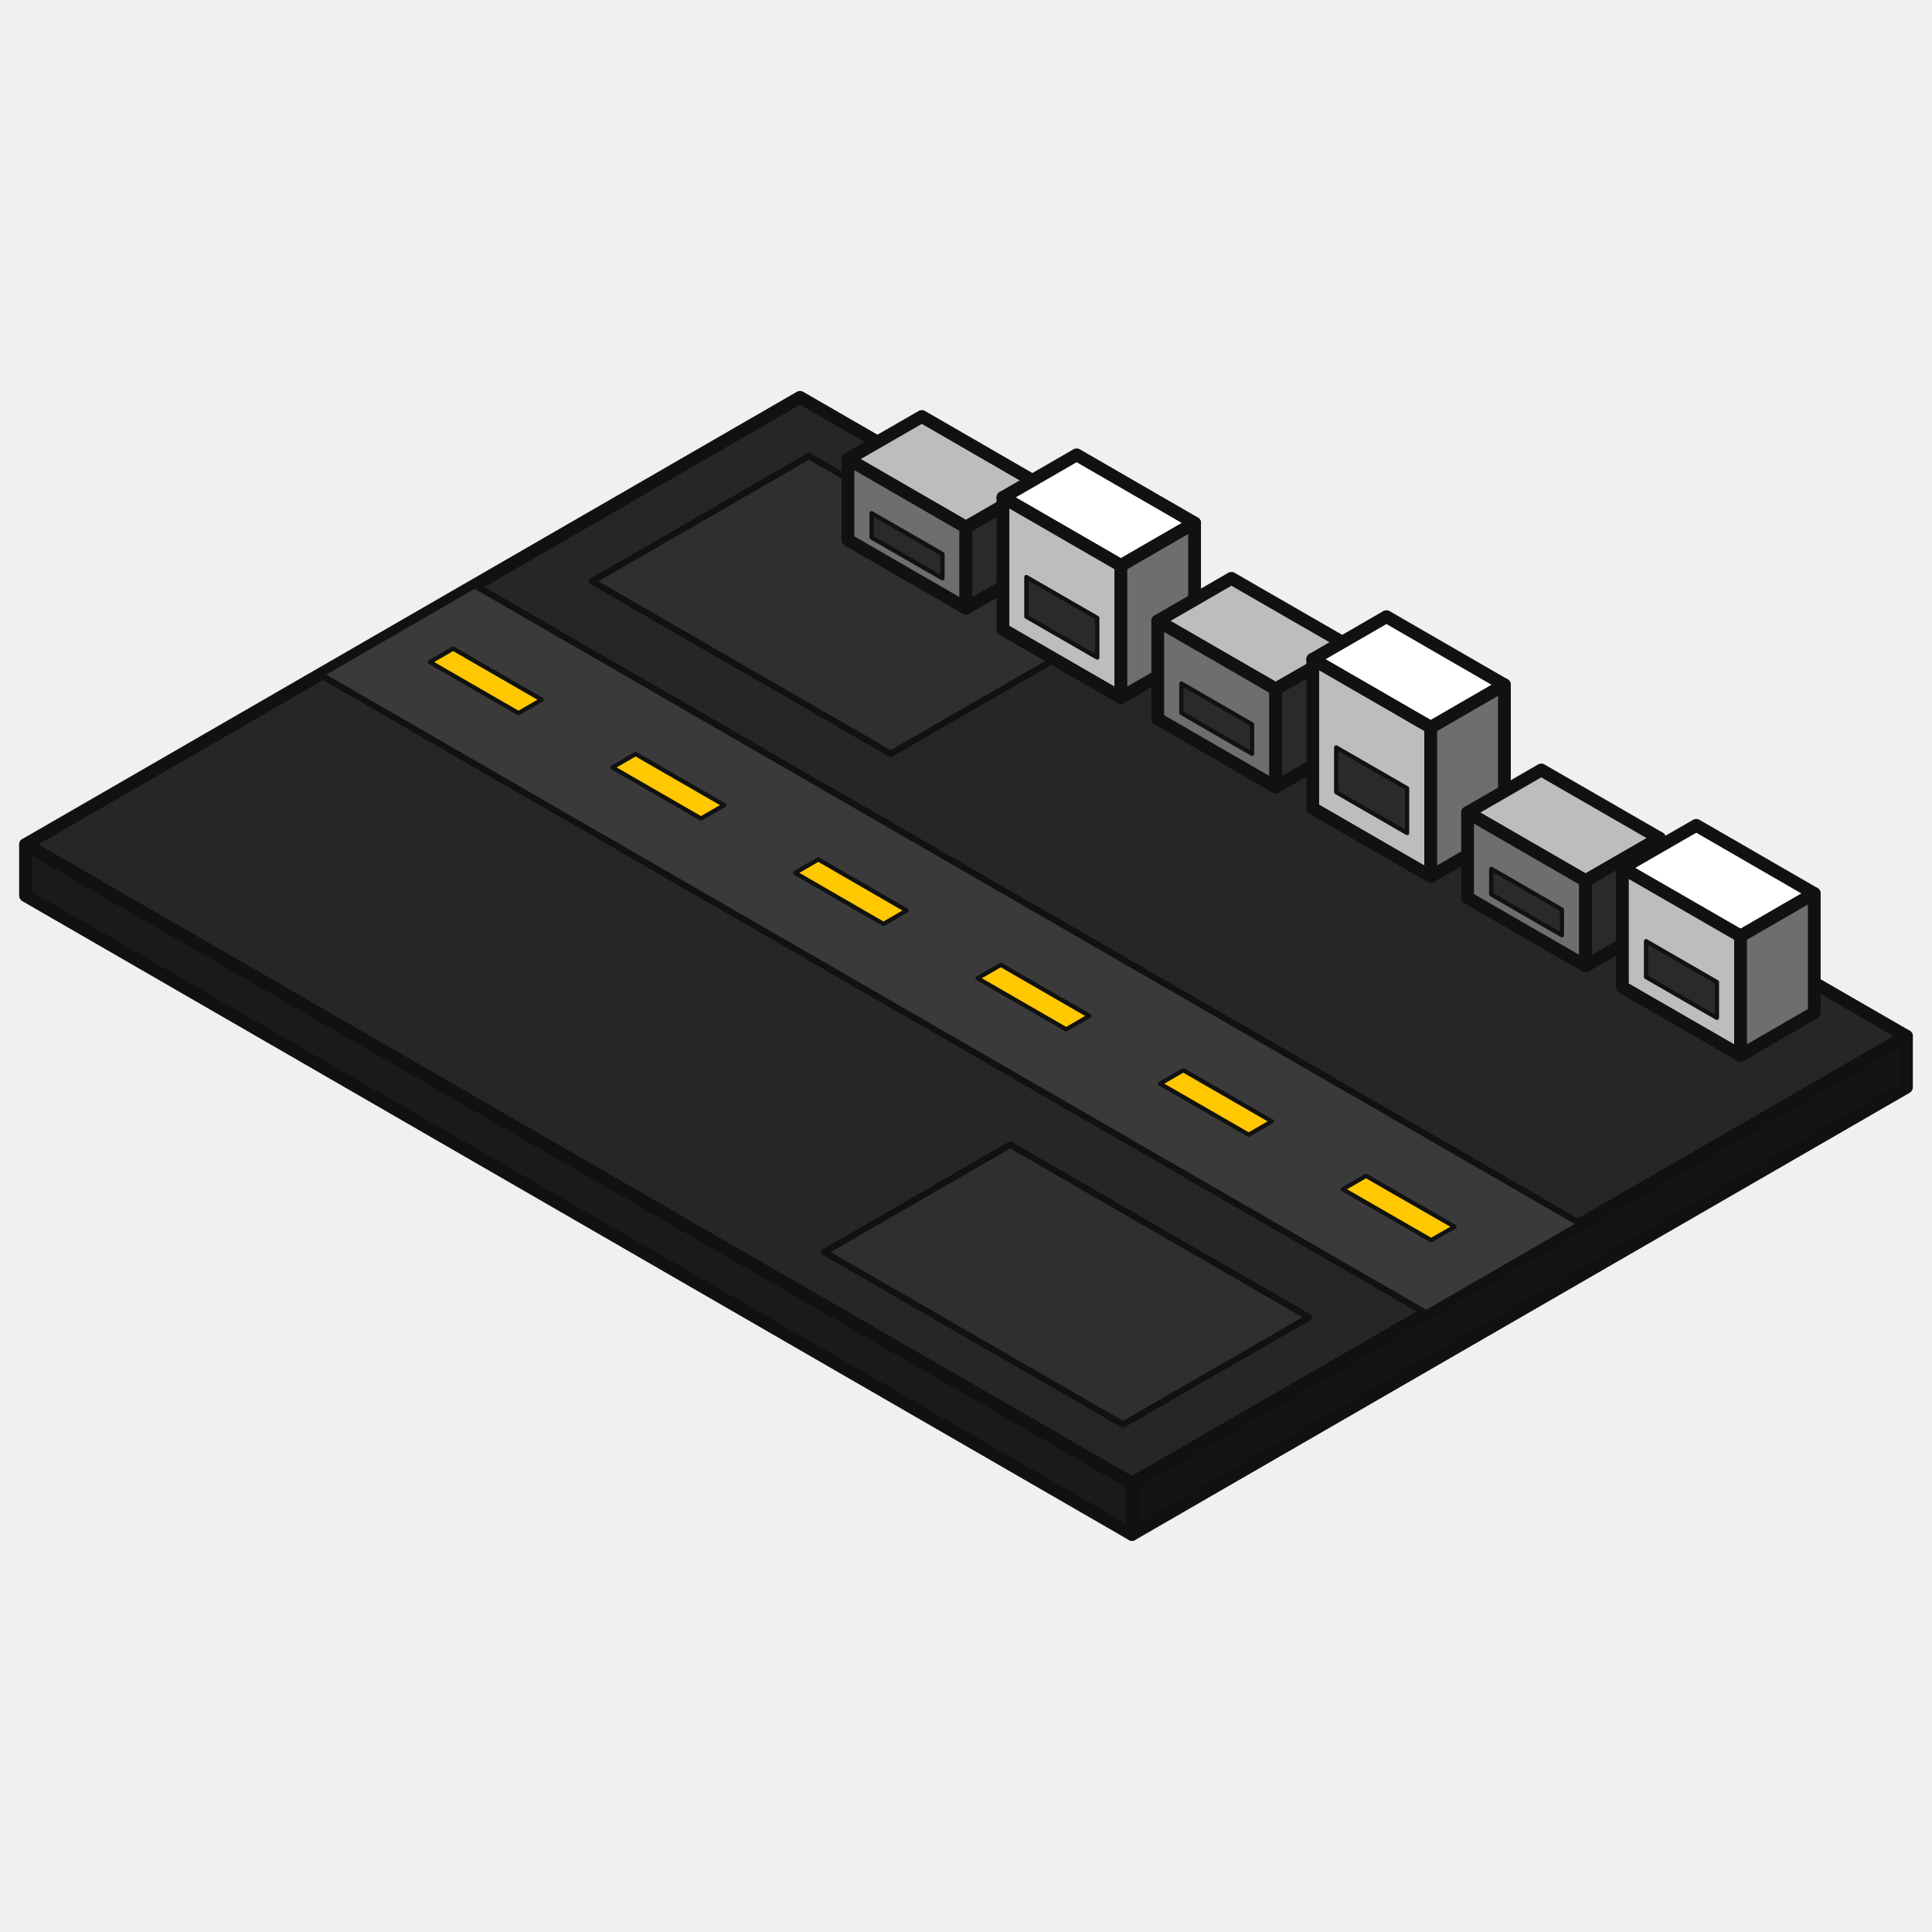
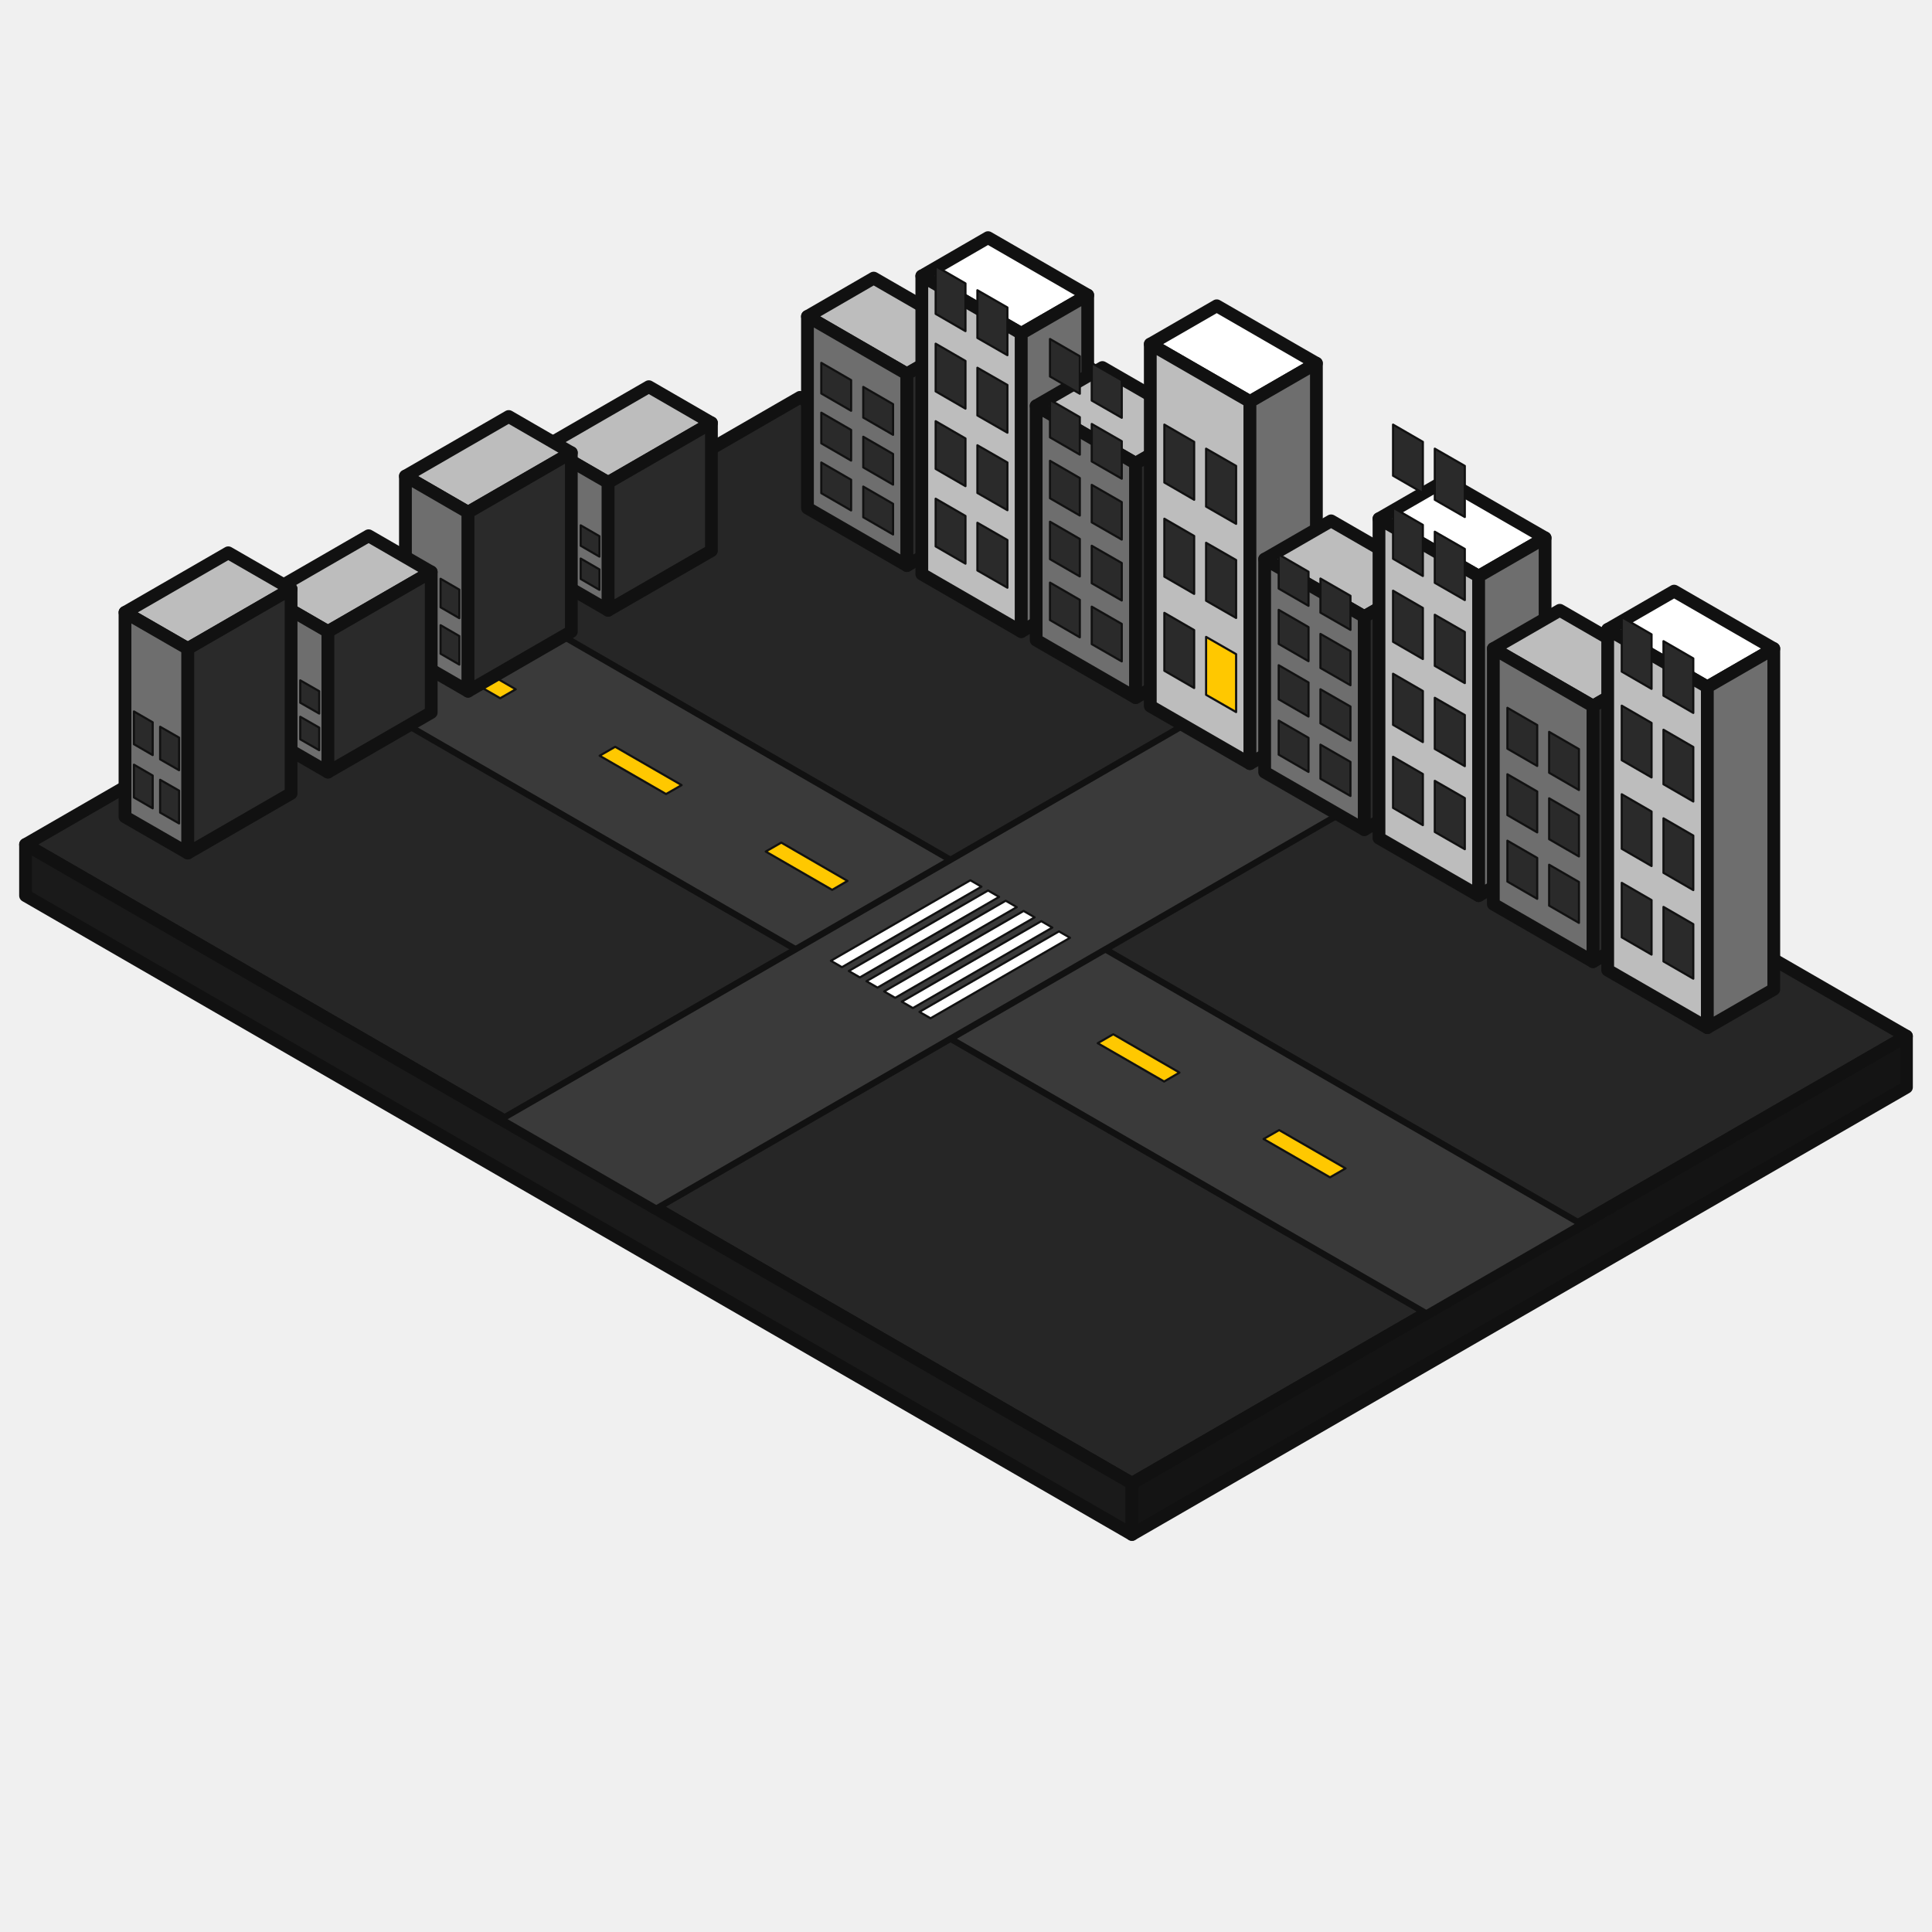
<svg xmlns="http://www.w3.org/2000/svg" viewBox="-375.7 -210.6 907.3 907.3" width="400" height="400">
  <polygon points="0.0,-24.0 519.6,276.0 155.9,486.0 -363.7,186.0" fill="#262626" stroke="#111111" stroke-width="6" stroke-linejoin="round" />
  <polygon points="-363.7,210.0 155.9,510.0 155.9,486.0 -363.7,186.0" fill="#1A1A1A" stroke="#111111" stroke-width="6" stroke-linejoin="round" />
  <polygon points="519.6,300.0 155.9,510.0 155.9,486.0 519.6,276.0" fill="#141414" stroke="#111111" stroke-width="6" stroke-linejoin="round" />
  <polygon points="-152.8,64.2 366.8,364.2 294.1,406.2 -225.5,106.2" fill="#3A3A3A" stroke="#111111" stroke-width="3" stroke-linejoin="round" />
-   <polygon points="-162.9,94.0 -121.3,118.0 -132.2,124.3 -173.8,100.3" fill="#FFC800" stroke="#111111" stroke-width="2" stroke-linejoin="round" />
-   <polygon points="-77.2,143.5 -35.6,167.5 -46.5,173.8 -88.1,149.8" fill="#FFC800" stroke="#111111" stroke-width="2" stroke-linejoin="round" />
-   <polygon points="8.6,193.0 50.1,217.0 39.2,223.3 -2.3,199.3" fill="#FFC800" stroke="#111111" stroke-width="2" stroke-linejoin="round" />
-   <polygon points="94.3,242.5 135.9,266.5 125.0,272.8 83.4,248.8" fill="#FFC800" stroke="#111111" stroke-width="2" stroke-linejoin="round" />
-   <polygon points="180.0,292.0 221.6,316.0 210.7,322.3 169.1,298.3" fill="#FFC800" stroke="#111111" stroke-width="2" stroke-linejoin="round" />
-   <polygon points="265.8,341.6 307.4,365.5 296.4,371.8 254.9,347.9" fill="#FFC800" stroke="#111111" stroke-width="2" stroke-linejoin="round" />
-   <polygon points="4.2,3.6 144.5,84.6 42.6,143.4 -97.7,62.4" fill="#2F2F2F" stroke="#111111" stroke-width="3" stroke-linejoin="round" />
-   <polygon points="98.7,327.0 239.0,408.0 151.7,458.4 11.4,377.4" fill="#2F2F2F" stroke="#111111" stroke-width="3" stroke-linejoin="round" />
-   <polygon points="57.2,-15.0 112.6,17.0 77.9,37.0 22.5,5.0" fill="#BDBDBD" stroke="#111111" stroke-width="6" stroke-linejoin="round" />
-   <polygon points="22.5,43.0 77.9,75.0 77.9,37.0 22.5,5.0" fill="#6E6E6E" stroke="#111111" stroke-width="6" stroke-linejoin="round" />
-   <polygon points="112.6,55.0 77.9,75.0 77.9,37.0 112.6,17.0" fill="#2A2A2A" stroke="#111111" stroke-width="6" stroke-linejoin="round" />
-   <polygon points="33.6,41.8 66.9,61.0 66.9,49.6 33.6,30.4" fill="#2A2A2A" stroke="#111111" stroke-width="2" stroke-linejoin="round" />
-   <polygon points="129.9,3.0 185.3,35.0 150.7,55.0 95.3,23.0" fill="#FFFFFF" stroke="#111111" stroke-width="6" stroke-linejoin="round" />
-   <polygon points="95.3,85.0 150.7,117.0 150.7,55.0 95.3,23.0" fill="#BDBDBD" stroke="#111111" stroke-width="6" stroke-linejoin="round" />
-   <polygon points="185.3,97.0 150.7,117.0 150.7,55.0 185.3,35.0" fill="#6E6E6E" stroke="#111111" stroke-width="6" stroke-linejoin="round" />
-   <polygon points="106.3,79.0 139.6,98.2 139.6,79.6 106.3,60.4" fill="#2A2A2A" stroke="#111111" stroke-width="2" stroke-linejoin="round" />
-   <polygon points="202.6,61.0 258.1,93.0 223.4,113.0 168.0,81.0" fill="#BDBDBD" stroke="#111111" stroke-width="6" stroke-linejoin="round" />
-   <polygon points="168.0,127.0 223.4,159.0 223.4,113.0 168.0,81.0" fill="#6E6E6E" stroke="#111111" stroke-width="6" stroke-linejoin="round" />
-   <polygon points="258.1,139.0 223.4,159.0 223.4,113.0 258.1,93.0" fill="#2A2A2A" stroke="#111111" stroke-width="6" stroke-linejoin="round" />
-   <polygon points="179.1,124.2 212.3,143.4 212.3,129.6 179.1,110.4" fill="#2A2A2A" stroke="#111111" stroke-width="2" stroke-linejoin="round" />
-   <polygon points="275.4,79.0 330.8,111.0 296.2,131.0 240.8,99.0" fill="#FFFFFF" stroke="#111111" stroke-width="6" stroke-linejoin="round" />
-   <polygon points="240.8,169.0 296.2,201.0 296.2,131.0 240.8,99.0" fill="#BDBDBD" stroke="#111111" stroke-width="6" stroke-linejoin="round" />
-   <polygon points="330.8,181.0 296.2,201.0 296.2,131.0 330.8,111.0" fill="#6E6E6E" stroke="#111111" stroke-width="6" stroke-linejoin="round" />
-   <polygon points="251.8,161.4 285.1,180.6 285.1,159.6 251.8,140.4" fill="#2A2A2A" stroke="#111111" stroke-width="2" stroke-linejoin="round" />
-   <polygon points="348.1,151.0 403.6,183.0 368.9,203.0 313.5,171.0" fill="#BDBDBD" stroke="#111111" stroke-width="6" stroke-linejoin="round" />
-   <polygon points="313.5,211.0 368.9,243.0 368.9,203.0 313.5,171.0" fill="#6E6E6E" stroke="#111111" stroke-width="6" stroke-linejoin="round" />
-   <polygon points="403.6,223.0 368.9,243.0 368.9,203.0 403.6,183.0" fill="#2A2A2A" stroke="#111111" stroke-width="6" stroke-linejoin="round" />
-   <polygon points="324.6,209.4 357.8,228.6 357.8,216.6 324.6,197.4" fill="#2A2A2A" stroke="#111111" stroke-width="2" stroke-linejoin="round" />
-   <polygon points="420.9,177.0 476.3,209.0 441.7,229.0 386.2,197.0" fill="#FFFFFF" stroke="#111111" stroke-width="6" stroke-linejoin="round" />
-   <polygon points="386.2,253.0 441.7,285.0 441.7,229.0 386.2,197.0" fill="#BDBDBD" stroke="#111111" stroke-width="6" stroke-linejoin="round" />
-   <polygon points="476.3,265.0 441.7,285.0 441.7,229.0 476.3,209.0" fill="#6E6E6E" stroke="#111111" stroke-width="6" stroke-linejoin="round" />
-   <polygon points="397.3,248.2 430.6,267.4 430.6,250.6 397.3,231.4" fill="#2A2A2A" stroke="#111111" stroke-width="2" stroke-linejoin="round" />
+   <polygon points="223.4,105.0 296.2,147.0 -67.5,357.0 -140.3,315.0" fill="#3A3A3A" stroke="#111111" stroke-width="3" stroke-linejoin="round" />
+   <polygon points="-164.7,95.1 -133.5,113.1 -140.8,117.3 -172.0,99.3" fill="#FFC800" stroke="#111111" stroke-width="1" stroke-linejoin="round" />
+   <polygon points="-86.8,140.1 -55.6,158.1 -62.9,162.3 -94.1,144.3" fill="#FFC800" stroke="#111111" stroke-width="1" stroke-linejoin="round" />
+   <polygon points="-8.8,185.1 22.3,203.1 15.1,207.3 -16.1,189.3" fill="#FFC800" stroke="#111111" stroke-width="1" stroke-linejoin="round" />
+   <polygon points="147.1,275.1 178.2,293.1 171.0,297.3 139.8,279.3" fill="#FFC800" stroke="#111111" stroke-width="1" stroke-linejoin="round" />
+   <polygon points="225.0,320.1 256.2,338.1 248.9,342.3 217.7,324.3" fill="#FFC800" stroke="#111111" stroke-width="1" stroke-linejoin="round" />
+   <polygon points="80.0,202.8 85.2,205.8 19.7,243.6 14.5,240.6" fill="#FFFFFF" stroke="#111111" stroke-width="1" stroke-linejoin="round" />
+   <polygon points="88.3,207.6 93.5,210.6 28.1,248.4 22.9,245.4" fill="#FFFFFF" stroke="#111111" stroke-width="1" stroke-linejoin="round" />
+   <polygon points="96.6,212.4 101.8,215.4 36.4,253.2 31.2,250.2" fill="#FFFFFF" stroke="#111111" stroke-width="1" stroke-linejoin="round" />
+   <polygon points="105.0,217.2 110.2,220.2 44.7,258.0 39.5,255.0" fill="#FFFFFF" stroke="#111111" stroke-width="1" stroke-linejoin="round" />
+   <polygon points="113.3,222.0 118.5,225.0 53.0,262.8 47.8,259.8" fill="#FFFFFF" stroke="#111111" stroke-width="1" stroke-linejoin="round" />
+   <polygon points="121.6,226.8 126.8,229.8 61.3,267.6 56.1,264.6" fill="#FFFFFF" stroke="#111111" stroke-width="1" stroke-linejoin="round" />
+   <polygon points="34.6,-80.0 81.4,-53.0 50.2,-35.0 3.5,-62.0" fill="#BDBDBD" stroke="#111111" stroke-width="6" stroke-linejoin="round" />
+   <polygon points="3.5,28.0 50.2,55.0 50.2,-35.0 3.5,-62.0" fill="#6E6E6E" stroke="#111111" stroke-width="6" stroke-linejoin="round" />
+   <polygon points="81.4,37.0 50.2,55.0 50.2,-35.0 81.4,-53.0" fill="#2A2A2A" stroke="#111111" stroke-width="6" stroke-linejoin="round" />
+   <polygon points="10.0,21.0 24.0,29.1 24.0,14.7 10.0,6.6" fill="#2A2A2A" stroke="#111111" stroke-width="1" stroke-linejoin="round" />
+   <polygon points="29.7,32.3 43.7,40.4 43.7,26.0 29.7,17.9" fill="#2A2A2A" stroke="#111111" stroke-width="1" stroke-linejoin="round" />
+   <polygon points="10.0,-2.4 24.0,5.7 24.0,-8.7 10.0,-16.8" fill="#2A2A2A" stroke="#111111" stroke-width="1" stroke-linejoin="round" />
+   <polygon points="29.7,8.9 43.7,17.0 43.7,2.6 29.7,-5.5" fill="#2A2A2A" stroke="#111111" stroke-width="1" stroke-linejoin="round" />
+   <polygon points="10.0,-25.8 24.0,-17.7 24.0,-32.1 10.0,-40.2" fill="#2A2A2A" stroke="#111111" stroke-width="1" stroke-linejoin="round" />
+   <polygon points="29.7,-14.5 43.7,-6.4 43.7,-20.8 29.7,-28.9" fill="#2A2A2A" stroke="#111111" stroke-width="1" stroke-linejoin="round" />
+   <polygon points="-71.0,-29.0 -41.6,-12.0 -90.1,16.0 -119.5,-1.0" fill="#BDBDBD" stroke="#111111" stroke-width="6" stroke-linejoin="round" />
+   <polygon points="-119.5,59.0 -90.1,76.0 -90.1,16.0 -119.5,-1.0" fill="#6E6E6E" stroke="#111111" stroke-width="6" stroke-linejoin="round" />
+   <polygon points="-41.6,48.0 -90.1,76.0 -90.1,16.0 -41.6,-12.0" fill="#2A2A2A" stroke="#111111" stroke-width="6" stroke-linejoin="round" />
+   <polygon points="-115.4,54.2 -106.6,59.3 -106.6,49.7 -115.4,44.6" fill="#2A2A2A" stroke="#111111" stroke-width="1" stroke-linejoin="round" />
+   <polygon points="-103.0,61.3 -94.2,66.4 -94.2,56.8 -103.0,51.7" fill="#2A2A2A" stroke="#111111" stroke-width="1" stroke-linejoin="round" />
+   <polygon points="-115.4,38.6 -106.6,43.7 -106.6,34.1 -115.4,29.0" fill="#2A2A2A" stroke="#111111" stroke-width="1" stroke-linejoin="round" />
+   <polygon points="-103.0,45.7 -94.2,50.8 -94.2,41.2 -103.0,36.1" fill="#2A2A2A" stroke="#111111" stroke-width="1" stroke-linejoin="round" />
+   <polygon points="88.3,-99.0 135.1,-72.0 103.9,-54.0 57.2,-81.0" fill="#FFFFFF" stroke="#111111" stroke-width="6" stroke-linejoin="round" />
+   <polygon points="57.2,59.0 103.9,86.0 103.9,-54.0 57.2,-81.0" fill="#BDBDBD" stroke="#111111" stroke-width="6" stroke-linejoin="round" />
+   <polygon points="135.1,68.0 103.9,86.0 103.9,-54.0 135.1,-72.0" fill="#6E6E6E" stroke="#111111" stroke-width="6" stroke-linejoin="round" />
+   <polygon points="63.7,46.0 77.7,54.1 77.7,31.7 63.7,23.6" fill="#2A2A2A" stroke="#111111" stroke-width="1" stroke-linejoin="round" />
+   <polygon points="83.3,57.3 97.4,65.4 97.4,43.0 83.3,34.9" fill="#2A2A2A" stroke="#111111" stroke-width="1" stroke-linejoin="round" />
+   <polygon points="63.7,9.6 77.7,17.7 77.7,-4.7 63.7,-12.8" fill="#2A2A2A" stroke="#111111" stroke-width="1" stroke-linejoin="round" />
+   <polygon points="83.3,20.9 97.4,29.0 97.4,6.6 83.3,-1.5" fill="#2A2A2A" stroke="#111111" stroke-width="1" stroke-linejoin="round" />
+   <polygon points="63.7,-26.8 77.7,-18.7 77.7,-41.1 63.7,-49.2" fill="#2A2A2A" stroke="#111111" stroke-width="1" stroke-linejoin="round" />
+   <polygon points="83.3,-15.5 97.4,-7.4 97.4,-29.8 83.3,-37.9" fill="#2A2A2A" stroke="#111111" stroke-width="1" stroke-linejoin="round" />
+   <polygon points="63.7,-63.2 77.7,-55.1 77.7,-77.5 63.7,-85.6" fill="#2A2A2A" stroke="#111111" stroke-width="1" stroke-linejoin="round" />
+   <polygon points="83.3,-51.9 97.4,-43.8 97.4,-66.2 83.3,-74.3" fill="#2A2A2A" stroke="#111111" stroke-width="1" stroke-linejoin="round" />
+   <polygon points="-136.8,-15.0 -107.4,2.0 -155.9,30.0 -185.3,13.0" fill="#BDBDBD" stroke="#111111" stroke-width="6" stroke-linejoin="round" />
+   <polygon points="-185.3,97.0 -155.9,114.0 -155.9,30.0 -185.3,13.0" fill="#6E6E6E" stroke="#111111" stroke-width="6" stroke-linejoin="round" />
+   <polygon points="-107.4,86.0 -155.9,114.0 -155.9,30.0 -107.4,2.0" fill="#2A2A2A" stroke="#111111" stroke-width="6" stroke-linejoin="round" />
+   <polygon points="-181.2,89.3 -172.4,94.4 -172.4,81.0 -181.2,75.9" fill="#2A2A2A" stroke="#111111" stroke-width="1" stroke-linejoin="round" />
+   <polygon points="-168.8,96.4 -160.0,101.5 -160.0,88.1 -168.8,83.0" fill="#2A2A2A" stroke="#111111" stroke-width="1" stroke-linejoin="round" />
+   <polygon points="-181.2,67.5 -172.4,72.6 -172.4,59.1 -181.2,54.0" fill="#2A2A2A" stroke="#111111" stroke-width="1" stroke-linejoin="round" />
+   <polygon points="-168.8,74.6 -160.0,79.7 -160.0,66.3 -168.8,61.2" fill="#2A2A2A" stroke="#111111" stroke-width="1" stroke-linejoin="round" />
+   <polygon points="142.0,-38.0 188.8,-11.0 157.6,7.0 110.9,-20.0" fill="#BDBDBD" stroke="#111111" stroke-width="6" stroke-linejoin="round" />
+   <polygon points="110.9,90.0 157.6,117.0 157.6,7.0 110.9,-20.0" fill="#6E6E6E" stroke="#111111" stroke-width="6" stroke-linejoin="round" />
+   <polygon points="188.8,99.0 157.6,117.0 157.6,7.0 188.8,-11.0" fill="#2A2A2A" stroke="#111111" stroke-width="6" stroke-linejoin="round" />
+   <polygon points="117.4,80.6 131.4,88.7 131.4,71.1 117.4,63.0" fill="#2A2A2A" stroke="#111111" stroke-width="1" stroke-linejoin="round" />
+   <polygon points="137.0,91.9 151.1,100.0 151.1,82.4 137.0,74.3" fill="#2A2A2A" stroke="#111111" stroke-width="1" stroke-linejoin="round" />
+   <polygon points="117.4,52.0 131.4,60.1 131.4,42.5 117.4,34.4" fill="#2A2A2A" stroke="#111111" stroke-width="1" stroke-linejoin="round" />
+   <polygon points="137.0,63.3 151.1,71.4 151.1,53.8 137.0,45.7" fill="#2A2A2A" stroke="#111111" stroke-width="1" stroke-linejoin="round" />
+   <polygon points="117.4,23.4 131.4,31.5 131.4,13.9 117.4,5.8" fill="#2A2A2A" stroke="#111111" stroke-width="1" stroke-linejoin="round" />
+   <polygon points="137.0,34.7 151.1,42.8 151.1,25.2 137.0,17.1" fill="#2A2A2A" stroke="#111111" stroke-width="1" stroke-linejoin="round" />
+   <polygon points="117.4,-5.2 131.4,2.9 131.4,-14.7 117.4,-22.8" fill="#2A2A2A" stroke="#111111" stroke-width="1" stroke-linejoin="round" />
+   <polygon points="137.0,6.1 151.1,14.2 151.1,-3.4 137.0,-11.5" fill="#2A2A2A" stroke="#111111" stroke-width="1" stroke-linejoin="round" />
+   <polygon points="117.4,-33.8 131.4,-25.7 131.4,-43.3 117.4,-51.4" fill="#2A2A2A" stroke="#111111" stroke-width="1" stroke-linejoin="round" />
+   <polygon points="137.0,-22.5 151.1,-14.4 151.1,-32.0 137.0,-40.1" fill="#2A2A2A" stroke="#111111" stroke-width="1" stroke-linejoin="round" />
+   <polygon points="195.7,-67.0 242.5,-40.0 211.3,-22.0 164.5,-49.0" fill="#FFFFFF" stroke="#111111" stroke-width="6" stroke-linejoin="round" />
+   <polygon points="164.5,121.0 211.3,148.0 211.3,-22.0 164.5,-49.0" fill="#BDBDBD" stroke="#111111" stroke-width="6" stroke-linejoin="round" />
+   <polygon points="242.5,130.0 211.3,148.0 211.3,-22.0 242.5,-40.0" fill="#6E6E6E" stroke="#111111" stroke-width="6" stroke-linejoin="round" />
+   <polygon points="171.1,104.4 185.1,112.5 185.1,85.3 171.1,77.2" fill="#2A2A2A" stroke="#111111" stroke-width="1" stroke-linejoin="round" />
+   <polygon points="190.7,115.7 204.8,123.8 204.8,96.6 190.7,88.5" fill="#FFC800" stroke="#111111" stroke-width="1" stroke-linejoin="round" />
+   <polygon points="171.1,60.2 185.1,68.3 185.1,41.1 171.1,33.0" fill="#2A2A2A" stroke="#111111" stroke-width="1" stroke-linejoin="round" />
+   <polygon points="190.7,71.5 204.8,79.6 204.8,52.4 190.7,44.3" fill="#2A2A2A" stroke="#111111" stroke-width="1" stroke-linejoin="round" />
+   <polygon points="171.1,16.0 185.1,24.1 185.1,-3.1 171.1,-11.2" fill="#2A2A2A" stroke="#111111" stroke-width="1" stroke-linejoin="round" />
+   <polygon points="190.7,27.3 204.8,35.4 204.8,8.2 190.7,0.1" fill="#2A2A2A" stroke="#111111" stroke-width="1" stroke-linejoin="round" />
+   <polygon points="-202.6,41.0 -173.2,58.0 -221.7,86.0 -251.1,69.0" fill="#BDBDBD" stroke="#111111" stroke-width="6" stroke-linejoin="round" />
+   <polygon points="-251.1,135.0 -221.7,152.0 -221.7,86.0 -251.1,69.0" fill="#6E6E6E" stroke="#111111" stroke-width="6" stroke-linejoin="round" />
+   <polygon points="-173.2,124.0 -221.7,152.0 -221.7,86.0 -173.2,58.0" fill="#2A2A2A" stroke="#111111" stroke-width="6" stroke-linejoin="round" />
+   <polygon points="-247.0,129.5 -238.2,134.6 -238.2,124.0 -247.0,118.9" fill="#2A2A2A" stroke="#111111" stroke-width="1" stroke-linejoin="round" />
+   <polygon points="-234.7,136.6 -225.8,141.7 -225.8,131.1 -234.7,126.0" fill="#2A2A2A" stroke="#111111" stroke-width="1" stroke-linejoin="round" />
+   <polygon points="-247.0,112.3 -238.2,117.4 -238.2,106.8 -247.0,101.7" fill="#2A2A2A" stroke="#111111" stroke-width="1" stroke-linejoin="round" />
+   <polygon points="-234.7,119.4 -225.8,124.5 -225.8,114.0 -234.7,108.9" fill="#2A2A2A" stroke="#111111" stroke-width="1" stroke-linejoin="round" />
+   <polygon points="249.4,34.0 296.2,61.0 265.0,79.0 218.2,52.0" fill="#BDBDBD" stroke="#111111" stroke-width="6" stroke-linejoin="round" />
+   <polygon points="218.2,152.0 265.0,179.0 265.0,79.0 218.2,52.0" fill="#6E6E6E" stroke="#111111" stroke-width="6" stroke-linejoin="round" />
+   <polygon points="296.2,161.0 265.0,179.0 265.0,79.0 296.2,61.0" fill="#2A2A2A" stroke="#111111" stroke-width="6" stroke-linejoin="round" />
+   <polygon points="224.8,143.8 238.8,151.9 238.8,135.9 224.8,127.8" fill="#2A2A2A" stroke="#111111" stroke-width="1" stroke-linejoin="round" />
+   <polygon points="244.4,155.1 258.5,163.2 258.5,147.2 244.4,139.1" fill="#2A2A2A" stroke="#111111" stroke-width="1" stroke-linejoin="round" />
+   <polygon points="224.8,117.8 238.8,125.9 238.8,109.9 224.8,101.8" fill="#2A2A2A" stroke="#111111" stroke-width="1" stroke-linejoin="round" />
+   <polygon points="244.4,129.1 258.5,137.2 258.5,121.2 244.4,113.1" fill="#2A2A2A" stroke="#111111" stroke-width="1" stroke-linejoin="round" />
+   <polygon points="224.8,91.8 238.8,99.9 238.8,83.9 224.8,75.8" fill="#2A2A2A" stroke="#111111" stroke-width="1" stroke-linejoin="round" />
+   <polygon points="244.4,103.1 258.5,111.2 258.5,95.2 244.4,87.1" fill="#2A2A2A" stroke="#111111" stroke-width="1" stroke-linejoin="round" />
+   <polygon points="224.8,65.8 238.8,73.9 238.8,57.9 224.8,49.8" fill="#2A2A2A" stroke="#111111" stroke-width="1" stroke-linejoin="round" />
+   <polygon points="244.4,77.1 258.5,85.2 258.5,69.2 244.4,61.1" fill="#2A2A2A" stroke="#111111" stroke-width="1" stroke-linejoin="round" />
+   <polygon points="-268.5,49.0 -239.0,66.0 -287.5,94.0 -317.0,77.0" fill="#BDBDBD" stroke="#111111" stroke-width="6" stroke-linejoin="round" />
+   <polygon points="-317.0,173.0 -287.5,190.0 -287.5,94.0 -317.0,77.0" fill="#6E6E6E" stroke="#111111" stroke-width="6" stroke-linejoin="round" />
+   <polygon points="-239.0,162.0 -287.5,190.0 -287.5,94.0 -239.0,66.0" fill="#2A2A2A" stroke="#111111" stroke-width="6" stroke-linejoin="round" />
+   <polygon points="-312.8,163.9 -304.0,169.0 -304.0,153.6 -312.8,148.5" fill="#2A2A2A" stroke="#111111" stroke-width="1" stroke-linejoin="round" />
+   <polygon points="-300.5,171.0 -291.6,176.1 -291.6,160.7 -300.5,155.6" fill="#2A2A2A" stroke="#111111" stroke-width="1" stroke-linejoin="round" />
+   <polygon points="-312.8,138.9 -304.0,144.0 -304.0,128.6 -312.8,123.5" fill="#2A2A2A" stroke="#111111" stroke-width="1" stroke-linejoin="round" />
+   <polygon points="-300.5,146.0 -291.6,151.1 -291.6,135.8 -300.5,130.7" fill="#2A2A2A" stroke="#111111" stroke-width="1" stroke-linejoin="round" />
+   <polygon points="303.1,15.0 349.9,42.0 318.7,60.0 271.9,33.0" fill="#FFFFFF" stroke="#111111" stroke-width="6" stroke-linejoin="round" />
+   <polygon points="271.9,183.0 318.7,210.0 318.7,60.0 271.9,33.0" fill="#BDBDBD" stroke="#111111" stroke-width="6" stroke-linejoin="round" />
+   <polygon points="349.9,192.0 318.7,210.0 318.7,60.0 349.9,42.0" fill="#6E6E6E" stroke="#111111" stroke-width="6" stroke-linejoin="round" />
+   <polygon points="278.5,168.8 292.5,176.9 292.5,152.9 278.5,144.8" fill="#2A2A2A" stroke="#111111" stroke-width="1" stroke-linejoin="round" />
+   <polygon points="298.1,180.1 312.2,188.2 312.2,164.2 298.1,156.1" fill="#2A2A2A" stroke="#111111" stroke-width="1" stroke-linejoin="round" />
+   <polygon points="278.5,129.8 292.5,137.9 292.5,113.9 278.5,105.8" fill="#2A2A2A" stroke="#111111" stroke-width="1" stroke-linejoin="round" />
+   <polygon points="298.1,141.1 312.2,149.2 312.2,125.2 298.1,117.1" fill="#2A2A2A" stroke="#111111" stroke-width="1" stroke-linejoin="round" />
+   <polygon points="278.5,90.8 292.5,98.9 292.5,74.9 278.5,66.8" fill="#2A2A2A" stroke="#111111" stroke-width="1" stroke-linejoin="round" />
+   <polygon points="298.1,102.1 312.2,110.2 312.2,86.2 298.1,78.1" fill="#2A2A2A" stroke="#111111" stroke-width="1" stroke-linejoin="round" />
+   <polygon points="278.5,51.8 292.5,59.9 292.5,35.9 278.5,27.8" fill="#2A2A2A" stroke="#111111" stroke-width="1" stroke-linejoin="round" />
+   <polygon points="298.1,63.1 312.2,71.2 312.2,47.2 298.1,39.1" fill="#2A2A2A" stroke="#111111" stroke-width="1" stroke-linejoin="round" />
+   <polygon points="278.5,12.8 292.5,20.9 292.5,-3.1 278.5,-11.2" fill="#2A2A2A" stroke="#111111" stroke-width="1" stroke-linejoin="round" />
+   <polygon points="298.1,24.1 312.2,32.2 312.2,8.2 298.1,0.1" fill="#2A2A2A" stroke="#111111" stroke-width="1" stroke-linejoin="round" />
+   <polygon points="356.8,76.0 403.6,103.0 372.4,121.0 325.6,94.0" fill="#BDBDBD" stroke="#111111" stroke-width="6" stroke-linejoin="round" />
+   <polygon points="325.6,214.0 372.4,241.0 372.4,121.0 325.6,94.0" fill="#6E6E6E" stroke="#111111" stroke-width="6" stroke-linejoin="round" />
+   <polygon points="403.6,223.0 372.4,241.0 372.4,121.0 403.6,103.0" fill="#2A2A2A" stroke="#111111" stroke-width="6" stroke-linejoin="round" />
+   <polygon points="332.2,203.4 346.2,211.5 346.2,192.3 332.2,184.2" fill="#2A2A2A" stroke="#111111" stroke-width="1" stroke-linejoin="round" />
+   <polygon points="351.8,214.7 365.8,222.8 365.8,203.6 351.8,195.5" fill="#2A2A2A" stroke="#111111" stroke-width="1" stroke-linejoin="round" />
+   <polygon points="332.2,172.2 346.2,180.3 346.2,161.1 332.2,153.0" fill="#2A2A2A" stroke="#111111" stroke-width="1" stroke-linejoin="round" />
+   <polygon points="351.8,183.5 365.8,191.6 365.8,172.4 351.8,164.3" fill="#2A2A2A" stroke="#111111" stroke-width="1" stroke-linejoin="round" />
+   <polygon points="332.2,141.0 346.2,149.1 346.2,129.9 332.2,121.8" fill="#2A2A2A" stroke="#111111" stroke-width="1" stroke-linejoin="round" />
+   <polygon points="351.8,152.3 365.8,160.4 365.8,141.2 351.8,133.1" fill="#2A2A2A" stroke="#111111" stroke-width="1" stroke-linejoin="round" />
+   <polygon points="410.5,67.0 457.3,94.0 426.1,112.0 379.3,85.0" fill="#FFFFFF" stroke="#111111" stroke-width="6" stroke-linejoin="round" />
+   <polygon points="379.3,245.0 426.1,272.0 426.1,112.0 379.3,85.0" fill="#BDBDBD" stroke="#111111" stroke-width="6" stroke-linejoin="round" />
+   <polygon points="457.3,254.0 426.1,272.0 426.1,112.0 457.3,94.0" fill="#6E6E6E" stroke="#111111" stroke-width="6" stroke-linejoin="round" />
+   <polygon points="385.9,229.6 399.9,237.7 399.9,212.1 385.9,204.0" fill="#2A2A2A" stroke="#111111" stroke-width="1" stroke-linejoin="round" />
+   <polygon points="405.5,240.9 419.5,249.0 419.5,223.4 405.5,215.3" fill="#2A2A2A" stroke="#111111" stroke-width="1" stroke-linejoin="round" />
+   <polygon points="385.9,188.0 399.9,196.1 399.9,170.5 385.9,162.4" fill="#2A2A2A" stroke="#111111" stroke-width="1" stroke-linejoin="round" />
+   <polygon points="405.5,199.3 419.5,207.4 419.5,181.8 405.5,173.7" fill="#2A2A2A" stroke="#111111" stroke-width="1" stroke-linejoin="round" />
+   <polygon points="385.9,146.4 399.9,154.5 399.9,128.9 385.9,120.8" fill="#2A2A2A" stroke="#111111" stroke-width="1" stroke-linejoin="round" />
+   <polygon points="405.5,157.7 419.5,165.8 419.5,140.2 405.5,132.1" fill="#2A2A2A" stroke="#111111" stroke-width="1" stroke-linejoin="round" />
+   <polygon points="385.9,104.8 399.9,112.9 399.9,87.3 385.9,79.2" fill="#2A2A2A" stroke="#111111" stroke-width="1" stroke-linejoin="round" />
+   <polygon points="405.5,116.1 419.5,124.2 419.5,98.6 405.5,90.5" fill="#2A2A2A" stroke="#111111" stroke-width="1" stroke-linejoin="round" />
</svg>
